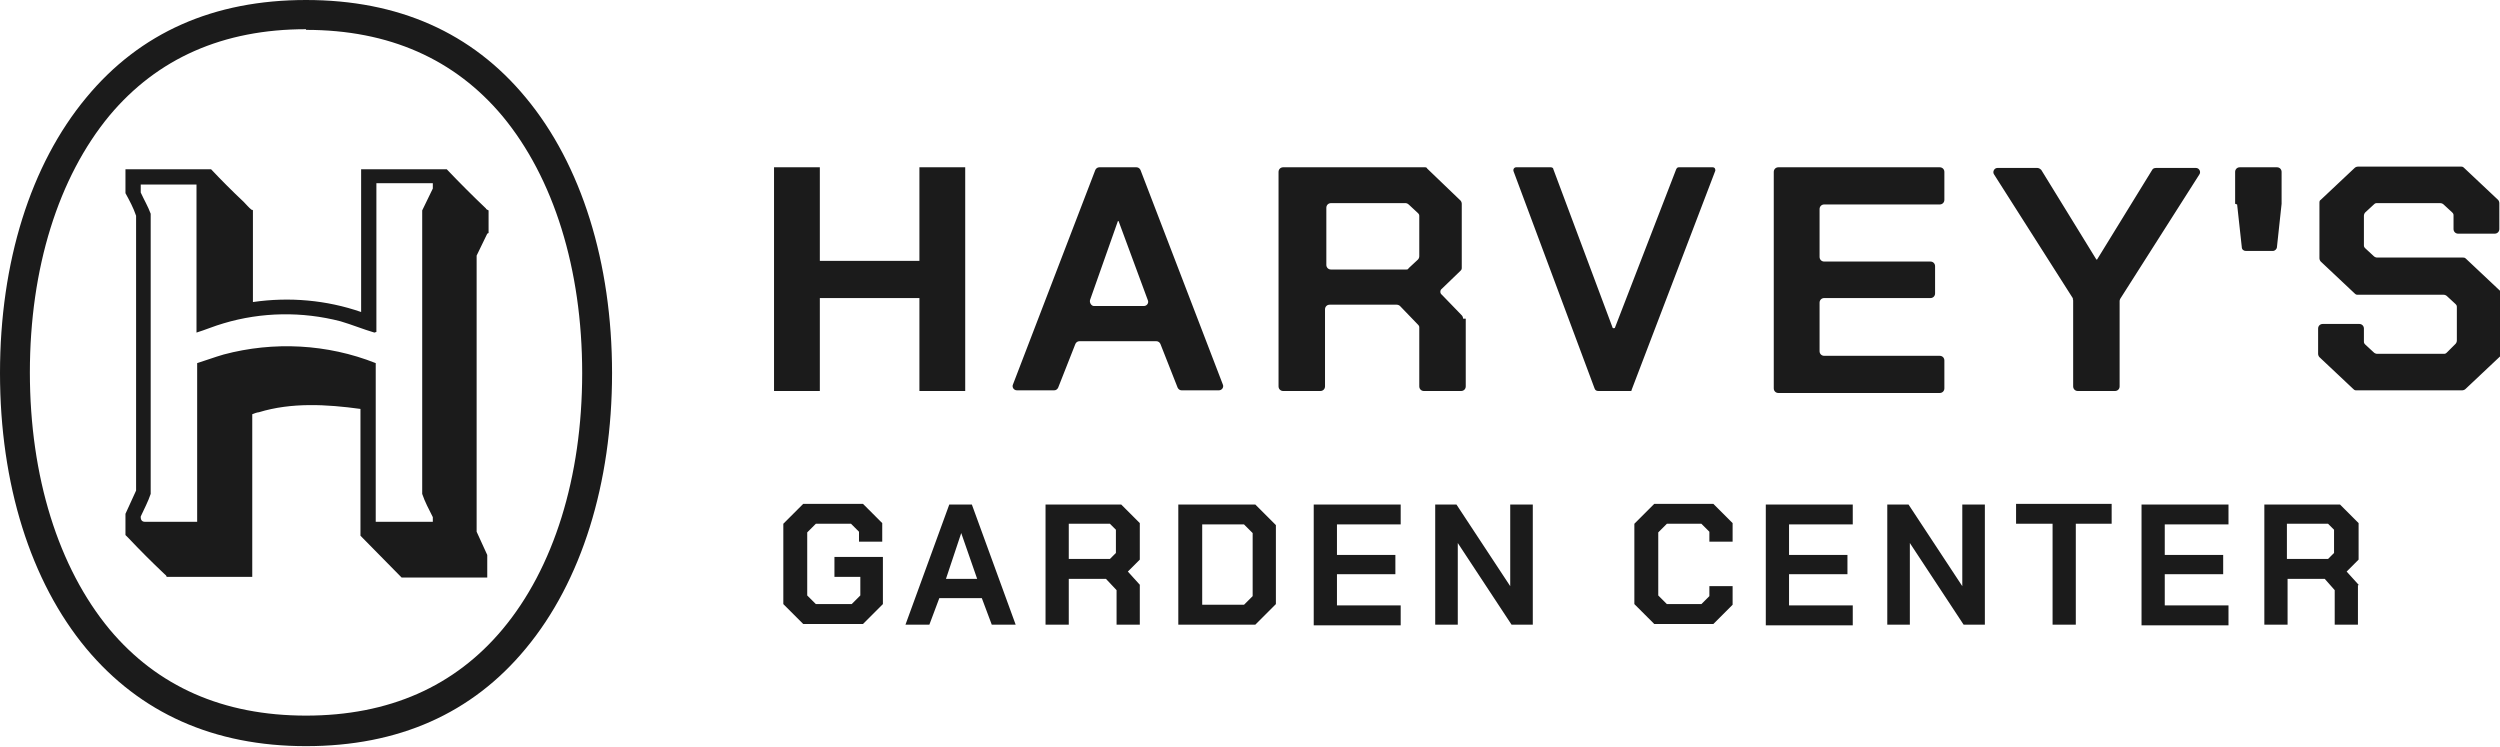
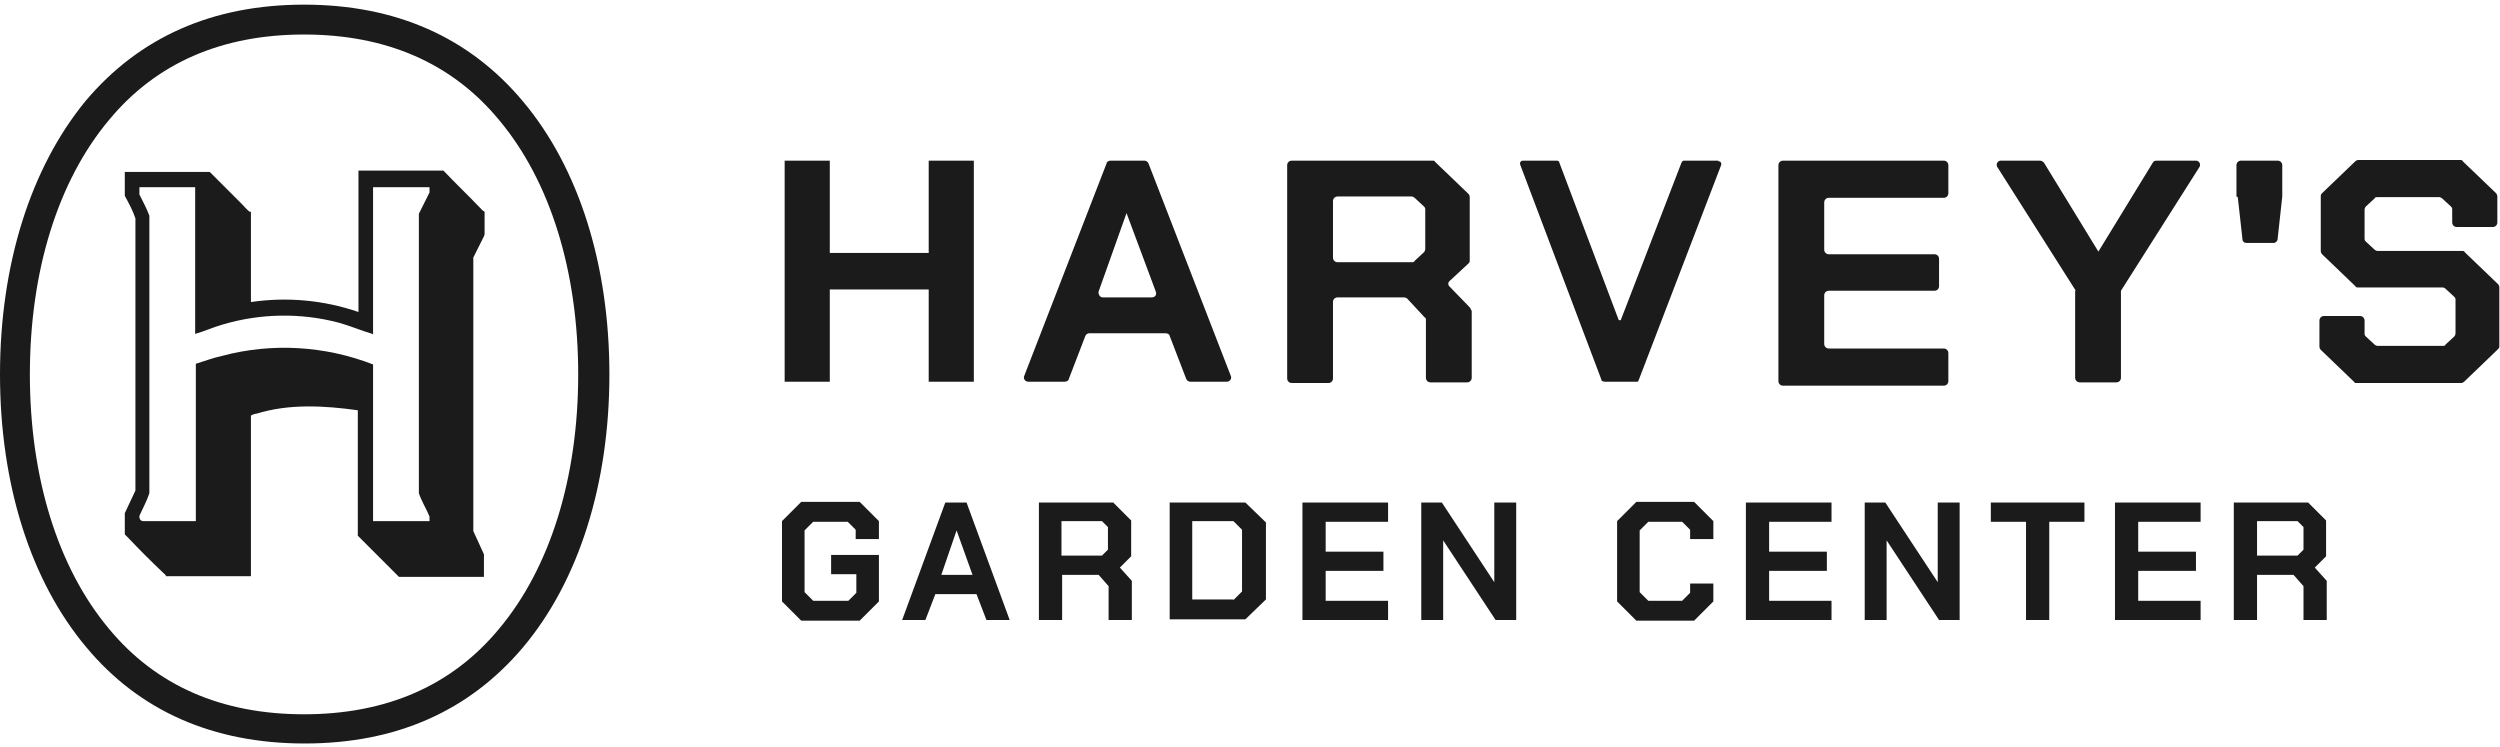
- <svg xmlns="http://www.w3.org/2000/svg" id="a" viewBox="0 0 376.6 112.4">
-   <g id="b">
-     <path d="M116.6,25.2h6.9v14.1h15v-14.1h6.9v33.7h-6.9v-14h-15v14h-6.9V25.2ZM165.8,25.2h5.4c.3,0,.5.2.6.4l12.4,32.3c.2.4-.1.9-.6.9h-5.6c-.3,0-.5-.2-.6-.4l-2.6-6.6c-.1-.2-.3-.4-.6-.4h-11.6c-.3,0-.5.2-.6.4l-2.6,6.6c-.1.2-.3.4-.6.4h-5.6c-.5,0-.8-.5-.6-.9l12.4-32.3c.1-.2.3-.4.6-.4h0ZM172.3,46.1c.5,0,.8-.5.6-.9l-4.4-11.9h-.1l-4.2,11.9c-.1.4.2.9.6.9h7.5,0ZM220.8,48v10.2c0,.4-.3.7-.7.7h-5.6c-.4,0-.7-.3-.7-.7v-8.8c0-.2,0-.3-.2-.5l-2.7-2.8c-.1-.1-.3-.2-.5-.2h-10.1c-.4,0-.7.3-.7.7v11.6c0,.4-.3.7-.7.7h-5.6c-.4,0-.7-.3-.7-.7V25.9c0-.4.3-.7.7-.7h21.3c.2,0,.3,0,.4.2l5,4.8c.1.1.2.3.2.5v9.6c0,.2,0,.3-.2.5l-2.8,2.7c-.3.2-.3.7,0,.9l3,3.1c.1.1.2.3.2.5h0ZM200.5,40.6h11.3c.2,0,.3,0,.4-.2l1.4-1.3c.1-.1.2-.3.2-.5v-6c0-.2,0-.3-.2-.5l-1.4-1.3c-.1-.1-.3-.2-.4-.2h-11.3c-.4,0-.7.3-.7.7v8.6c0,.4.3.7.7.7h0ZM258.1,25.2h-5.2c-.2,0-.3.1-.4.3l-9.2,23.8c0,.2-.4.2-.4,0l-8.9-23.8c0-.2-.2-.3-.4-.3h-5.2c-.3,0-.5.3-.4.6l12.2,32.7c.1.3.3.4.6.4h4.8c.1,0,.2,0,.2-.2l12.6-33c0-.3-.1-.5-.4-.5h0ZM267.9,25.2h24.3c.4,0,.7.3.7.7v4.2c0,.4-.3.7-.7.7h-17.4c-.4,0-.7.3-.7.7v7.2c0,.4.3.7.7.7h16c.4,0,.7.3.7.7v4.1c0,.4-.3.7-.7.7h-16c-.4,0-.7.3-.7.7v7.3c0,.4.3.7.7.7h17.4c.4,0,.7.3.7.7v4.2c0,.4-.3.7-.7.7h-24.3c-.4,0-.7-.3-.7-.7V25.9c0-.4.3-.7.7-.7ZM312.3,45l-11.9-18.7c-.3-.4,0-1,.5-1h6c.2,0,.4.1.6.3l8.3,13.5h.1l8.3-13.5c.1-.2.3-.3.6-.3h6c.5,0,.8.6.5,1l-11.9,18.7c0,0-.1.2-.1.3v12.9c0,.4-.3.7-.7.7h-5.6c-.4,0-.7-.3-.7-.7v-12.9c0-.1,0-.2-.1-.3h0ZM336.7,30.7v-4.8c0-.4.3-.7.7-.7h5.6c.4,0,.7.3.7.7v4.8h0c0,0-.7,6.5-.7,6.5,0,.3-.3.6-.6.6h-4.1c-.3,0-.6-.2-.6-.6l-.7-6.4h0c0,0,0,0,0,0ZM349.2,53.4v-3.9c0-.4.3-.7.7-.7h5.5c.4,0,.7.3.7.7v1.9c0,.2,0,.3.2.5l1.3,1.2c.1.1.3.2.5.2h10c.2,0,.3,0,.5-.2l1.3-1.3c.1-.1.2-.3.2-.5v-5c0-.2,0-.3-.2-.5l-1.3-1.2c-.1-.1-.3-.2-.5-.2h-12.9c-.2,0-.3,0-.5-.2l-5.1-4.8c-.1-.1-.2-.3-.2-.5v-8.3c0-.2,0-.4.2-.5l5.1-4.8c.1-.1.3-.2.5-.2h15.5c.2,0,.3,0,.5.2l5.1,4.8c.1.1.2.3.2.5v3.9c0,.4-.3.7-.7.7h-5.5c-.4,0-.7-.3-.7-.7v-2c0-.2,0-.3-.2-.5l-1.3-1.2c-.1-.1-.3-.2-.5-.2h-9.5c-.2,0-.3,0-.5.2l-1.3,1.2c-.1.1-.2.3-.2.5v4.4c0,.2,0,.3.2.5l1.3,1.2c.1.1.3.2.5.2h12.9c.2,0,.3,0,.5.2l5.1,4.8c.1.1.2.3.2.5v8.9c0,.2,0,.3-.2.5l-5.2,4.9c-.1.1-.3.2-.5.2h-15.9c-.2,0-.3,0-.5-.2l-5.1-4.8c-.1-.1-.2-.3-.2-.5ZM46.1,4.5c12.5,0,22.4,4.4,29.6,13,7.7,9.3,12,23,12,38.7s-4.3,29.4-12,38.6c-7.2,8.6-17.1,13-29.6,13s-22.4-4.4-29.6-13c-7.7-9.3-12-23-12-38.7s4.3-29.4,12-38.7c7.2-8.6,17.1-13,29.6-13M46.1,0c-13.9,0-25,4.9-33.1,14.7C4.6,24.8,0,39.5,0,56.2s4.6,31.4,13,41.5c8.1,9.7,19.2,14.7,33.1,14.7s25-4.9,33.1-14.7c8.4-10.1,13-24.9,13-41.5s-4.6-31.4-13-41.5C71.1,4.9,60,0,46.1,0h0ZM73.4,35.2l-1.6,3.3v41.6s1.6,3.5,1.6,3.5v3.4h-12.9l-6.2-6.3v-19.1h0c-5.1-.7-10.4-1-15.3.5-.2,0-.8.2-1,.3,0,0,0,0,0,0v24.5h-12.9c0-.2-.2-.3-.4-.5-1.8-1.7-3.6-3.5-5.3-5.3,0,0-.5-.5-.5-.5v-3.2l1.6-3.5v-41.4c-.4-1.2-1-2.3-1.6-3.4v-3.6h12.9c1.6,1.7,3.2,3.3,4.9,4.9.4.4.8.9,1.2,1.2,0,0,.2,0,.2.1v13.8c5.5-.8,11.1-.3,16.3,1.5v-21.5h12.9c1.9,2,3.9,4,5.9,5.9,0,.1.2.2.4.3v3.4h0ZM56.4,50.1h0c-1.7-.5-3.4-1.2-5.1-1.7-5.8-1.5-11.9-1.4-17.6.3-1.4.4-2.8,1-4.1,1.4v-22.3h0c0,0-8.4,0-8.4,0v.8c0,.1,0,.2,0,.4.5,1.1,1.1,2.1,1.5,3.2v42.2c-.4,1.2-1,2.3-1.5,3.4,0,0,0,.2,0,.2h0c0,.3.2.6.6.6h7.9v-23.9c1.3-.4,2.6-.9,4-1.3,7.5-2,15.6-1.6,22.9,1.3v23.9h8.6v-.7c-.6-1.2-1.2-2.3-1.6-3.5V31.7s1.6-3.3,1.6-3.3v-.8h-8.5v22.4h0ZM118,91.1v-12.2l3-3h9l2.9,2.9v2.8h-3.5v-1.5l-1.2-1.2h-5.3l-1.3,1.3v9.5l1.3,1.3h5.4l1.3-1.3v-2.8h-3.9v-3h7.3v7.1l-3,3h-9l-3-3h0ZM143.2,76h3.2l6.6,18.1h-3.6l-1.5-4h-6.4l-1.5,4h-3.6l6.6-18.1h0ZM147.2,87.2l-2.4-6.9h0l-2.3,6.9h4.8ZM171.7,88.1v6h-3.5v-5.2l-1.6-1.7h-5.6v6.9h-3.5v-18.1h11.4l2.8,2.8v5.5l-1.8,1.8,1.9,2.1h0ZM161,84.2h6.2l.9-.9v-3.5l-.9-.9h-6.2v5.3h0ZM177.5,76h11.6l3.1,3.1v11.9l-3.1,3.1h-11.6v-18.1ZM187.4,91.1l1.3-1.3v-9.5l-1.3-1.3h-6.3v12.1h6.3ZM197.9,76h13.1v3h-9.6v4.6h8.8v2.9h-8.8v4.7h9.6v3h-13.1v-18.1ZM216.2,76h3.2l8.1,12.3h0v-12.3h3.4v18.1h-3.2l-8.1-12.3h0v12.3h-3.4v-18.1ZM246.2,91.1v-12.2l3-3h8.9l2.9,2.9v2.8h-3.5v-1.5l-1.2-1.2h-5.2l-1.3,1.3v9.5l1.3,1.3h5.2l1.2-1.2v-1.5h3.5v2.8l-2.9,2.9h-8.9l-3-3h0ZM266,76h13.1v3h-9.6v4.6h8.8v2.9h-8.8v4.7h9.6v3h-13.1v-18.1ZM284.3,76h3.2l8.1,12.3h0v-12.3h3.4v18.1h-3.2l-8.1-12.3h0v12.3h-3.4v-18.1ZM309.1,78.9h-5.4v-3h14.4v3h-5.4v15.2h-3.5v-15.2h0ZM322.6,76h13.1v3h-9.6v4.6h8.8v2.9h-8.8v4.7h9.6v3h-13.1v-18.1ZM355.2,88.1v6h-3.5v-5.2l-1.5-1.7h-5.6v6.9h-3.5v-18.1h11.4l2.8,2.8v5.5l-1.8,1.8,1.9,2.1h0ZM344.5,84.2h6.2l.9-.9v-3.5l-.9-.9h-6.2v5.3h0Z" style="fill:#1b1b1b;" />
-   </g>
+ <svg xmlns="http://www.w3.org/2000/svg" id="Layer_2" version="1.1" viewBox="0 0 376.6 112.4">
+   <defs>
+     <style>
+       .st0 {
+         fill: #1b1b1b;
+       }
+     </style>
+   </defs>
+   <path class="st0" d="M117.8,90.4v-11.9l2.9-2.9h8.8l2.9,2.9v2.7h-3.5v-1.4l-1.2-1.2h-5.2l-1.3,1.3v9.3l1.3,1.3h5.3l1.2-1.2v-2.8h-3.8v-2.9h7.2v7l-2.9,2.9h-8.8l-2.9-2.9h0ZM142.5,75.7h3.1l6.5,17.7h-3.5l-1.5-3.9h-6.2l-1.5,3.9h-3.5l6.5-17.7h0ZM146.5,86.6l-2.4-6.7h0l-2.3,6.7h4.7ZM170.5,87.5v5.9h-3.5v-5.1l-1.5-1.7h-5.5v6.8h-3.5v-17.7h11.2l2.7,2.7v5.4l-1.7,1.7,1.8,2h0ZM159.9,83.7h6.1l.9-.9v-3.4l-.9-.9h-6.1v5.2h0ZM176.2,75.7h11.4l3.1,3v11.6l-3.1,3h-11.4v-17.7ZM185.8,90.4l1.3-1.3v-9.3l-1.3-1.3h-6.2v11.8h6.2ZM196.2,75.7h12.9v2.9h-9.4v4.5h8.7v2.9h-8.7v4.5h9.4v2.9h-12.9v-17.7ZM214.1,75.7h3.1l7.9,12h0v-12h3.3v17.7h-3.1l-7.9-12h0v12h-3.3v-17.7ZM243.6,90.4v-11.9l2.9-2.9h8.7l2.9,2.9v2.7h-3.5v-1.4l-1.2-1.2h-5.1l-1.3,1.3v9.3l1.3,1.3h5.1l1.2-1.2v-1.4h3.5v2.7l-2.9,2.9h-8.7l-2.9-2.9h0ZM263,75.7h12.9v2.9h-9.4v4.5h8.7v2.9h-8.7v4.5h9.4v2.9h-12.9v-17.7ZM280.9,75.7h3.1l7.9,12h0v-12h3.3v17.7h-3.1l-7.9-12h0v12h-3.3v-17.7ZM305.2,78.6h-5.3v-2.9h14.1v2.9h-5.3v14.8h-3.5v-14.8h0ZM318.6,75.7h12.9v2.9h-9.4v4.5h8.7v2.9h-8.7v4.5h9.4v2.9h-12.9v-17.7ZM350.5,87.5v5.9h-3.5v-5.1l-1.5-1.7h-5.5v6.8h-3.5v-17.7h11.2l2.7,2.7v5.4l-1.7,1.7,1.8,2h0ZM340,83.7h6.1l.9-.9v-3.4l-.9-.9h-6.1v5.2h0Z" />
+   <path class="st0" d="M45.8,5.2c12.4,0,22.3,4.3,29.4,12.9,7.7,9.2,11.9,22.8,11.9,38.3s-4.2,29.1-11.9,38.3c-7.1,8.6-17,12.9-29.4,12.9s-22.3-4.3-29.4-12.9c-7.7-9.2-11.9-22.8-11.9-38.3s4.2-29.1,11.9-38.3c7.1-8.6,17-12.9,29.4-12.9M45.8.7c-13.8,0-24.8,4.9-32.9,14.5C4.6,25.3,0,39.9,0,56.4s4.6,31.1,13,41.1c8,9.6,19.1,14.5,32.9,14.5s24.8-4.9,32.9-14.5c8.4-10,13-24.6,13-41.1s-4.6-31.1-13-41.1C70.7,5.6,59.6.7,45.8.7h0ZM72.9,35.6l-1.6,3.2v41.2s1.6,3.5,1.6,3.5v3.4h-12.8l-6.2-6.2v-18.9h0c-5.1-.7-10.3-1-15.2.5-.2,0-.8.2-.9.3,0,0,0,0,0,0v24.2h-12.8c0-.2-.2-.3-.4-.5-1.8-1.7-3.6-3.5-5.3-5.3,0,0-.5-.5-.5-.5v-3.2l1.6-3.4v-41c-.4-1.2-1-2.3-1.6-3.4v-3.6h12.8c1.6,1.6,3.2,3.2,4.8,4.8.4.4.8.9,1.2,1.2,0,0,.2,0,.2,0v13.6c5.4-.8,11-.3,16.2,1.5v-21.3h12.8c1.9,2,3.9,3.9,5.8,5.9,0,0,.2.2.4.3v3.4h0ZM56.1,50.3h0c-1.7-.5-3.3-1.2-5.1-1.7-5.7-1.5-11.8-1.4-17.5.3-1.4.4-2.7,1-4.1,1.4v-22.1h0c0,0-8.4,0-8.4,0v.8c0,.1,0,.2,0,.3.5,1,1.1,2.1,1.5,3.2v41.8c-.4,1.2-1,2.3-1.5,3.4,0,0,0,.1,0,.2h0c0,.3.2.6.6.6h7.9v-23.7c1.3-.4,2.6-.9,4-1.2,7.5-2,15.5-1.5,22.7,1.3v23.6h8.5v-.7c-.5-1.2-1.2-2.3-1.6-3.5v-42.1s1.6-3.2,1.6-3.2v-.8h-8.5v22.2h0Z" />
+   <path class="st0" d="M118.2,24.2h6.8v13.9h14.9v-13.9h6.8v33.3h-6.8v-13.9h-14.9v13.9h-6.8V24.2ZM167.1,24.2h5.3c.3,0,.5.2.6.4l12.4,32c.2.4-.1.9-.6.9h-5.5c-.3,0-.5-.2-.6-.4l-2.5-6.5c0-.2-.3-.4-.6-.4h-11.5c-.3,0-.5.2-.6.4l-2.5,6.5c0,.2-.3.4-.6.4h-5.5c-.5,0-.8-.5-.6-.9l12.4-32c0-.2.3-.4.6-.4h0ZM173.5,44.8c.5,0,.8-.4.6-.9l-4.4-11.8h0l-4.2,11.8c-.1.4.2.9.6.9h7.4,0ZM221.7,46.8v10.1c0,.4-.3.7-.7.7h-5.5c-.4,0-.7-.3-.7-.7v-8.7c0-.2,0-.3-.2-.4l-2.6-2.8c-.1-.1-.3-.2-.5-.2h-10c-.4,0-.7.3-.7.7v11.5c0,.4-.3.7-.7.7h-5.5c-.4,0-.7-.3-.7-.7V24.9c0-.4.3-.7.7-.7h21.2c.2,0,.3,0,.4.2l5,4.8c.1.1.2.3.2.5v9.5c0,.2,0,.3-.2.5l-2.8,2.6c-.3.2-.3.7,0,.9l3,3.1c.1.1.2.3.2.4h0ZM201.5,39.5h11.2c.2,0,.3,0,.4-.2l1.4-1.3c.1-.1.2-.3.2-.5v-5.9c0-.2,0-.3-.2-.5l-1.4-1.3c-.1-.1-.3-.2-.4-.2h-11.2c-.4,0-.7.3-.7.7v8.5c0,.4.3.7.7.7h0ZM258.8,24.2h-5.1c-.2,0-.3.1-.4.3l-9.1,23.6c0,.2-.4.2-.4,0l-8.9-23.6c0-.2-.2-.3-.4-.3h-5.1c-.3,0-.5.3-.4.6l12.2,32.3c0,.3.3.4.6.4h4.8c0,0,.2,0,.2-.1l12.5-32.6c0-.3-.1-.5-.4-.5h0ZM268.6,24.2h24.2c.4,0,.7.3.7.7v4.2c0,.4-.3.7-.7.7h-17.3c-.4,0-.7.3-.7.7v7.1c0,.4.3.7.7.7h15.9c.4,0,.7.3.7.7v4.1c0,.4-.3.7-.7.7h-15.9c-.4,0-.7.3-.7.7v7.3c0,.4.3.7.7.7h17.3c.4,0,.7.3.7.7v4.2c0,.4-.3.7-.7.7h-24.2c-.4,0-.7-.3-.7-.7V24.9c0-.4.3-.7.7-.7h0ZM312.7,43.8l-11.8-18.6c-.3-.4,0-1,.5-1h5.9c.2,0,.4.1.6.3l8.2,13.4h0l8.2-13.4c.1-.2.3-.3.6-.3h5.9c.5,0,.8.6.5,1l-11.8,18.6c0,0,0,.2,0,.3v12.8c0,.4-.3.7-.7.7h-5.5c-.4,0-.7-.3-.7-.7v-12.8c0-.1,0-.2,0-.3h0ZM336.9,29.6v-4.7c0-.4.3-.7.7-.7h5.5c.4,0,.7.3.7.7v4.7h0c0,0-.7,6.4-.7,6.4,0,.3-.3.6-.6.6h-4.1c-.3,0-.6-.2-.6-.6l-.7-6.3h0c0,0,0,0,0,0ZM349.4,52.1v-3.8c0-.4.3-.7.7-.7h5.4c.4,0,.7.3.7.7v1.9c0,.2,0,.3.2.5l1.3,1.2c.1.1.3.2.4.2h9.9c.2,0,.3,0,.4-.2l1.3-1.2c.1-.1.2-.3.2-.5v-5c0-.2,0-.3-.2-.5l-1.3-1.2c-.1-.1-.3-.2-.4-.2h-12.8c-.2,0-.3,0-.4-.2l-5-4.8c-.1-.1-.2-.3-.2-.5v-8.2c0-.2,0-.3.2-.5l5-4.8c.1-.1.3-.2.4-.2h15.4c.2,0,.3,0,.4.2l5,4.8c.1.1.2.3.2.5v3.9c0,.4-.3.7-.7.7h-5.4c-.4,0-.7-.3-.7-.7v-1.9c0-.2,0-.3-.2-.5l-1.3-1.2c-.1-.1-.3-.2-.4-.2h-9.4c-.2,0-.3,0-.4.2l-1.3,1.2c-.1.1-.2.3-.2.5v4.3c0,.2,0,.3.2.5l1.3,1.2c.1.1.3.2.4.2h12.8c.2,0,.3,0,.4.2l5,4.8c.1.1.2.3.2.5v8.8c0,.2,0,.3-.2.5l-5.1,4.9c-.1.1-.3.2-.4.2h-15.8c-.2,0-.3,0-.4-.2l-5-4.8c-.1-.1-.2-.3-.2-.5Z" />
</svg>
